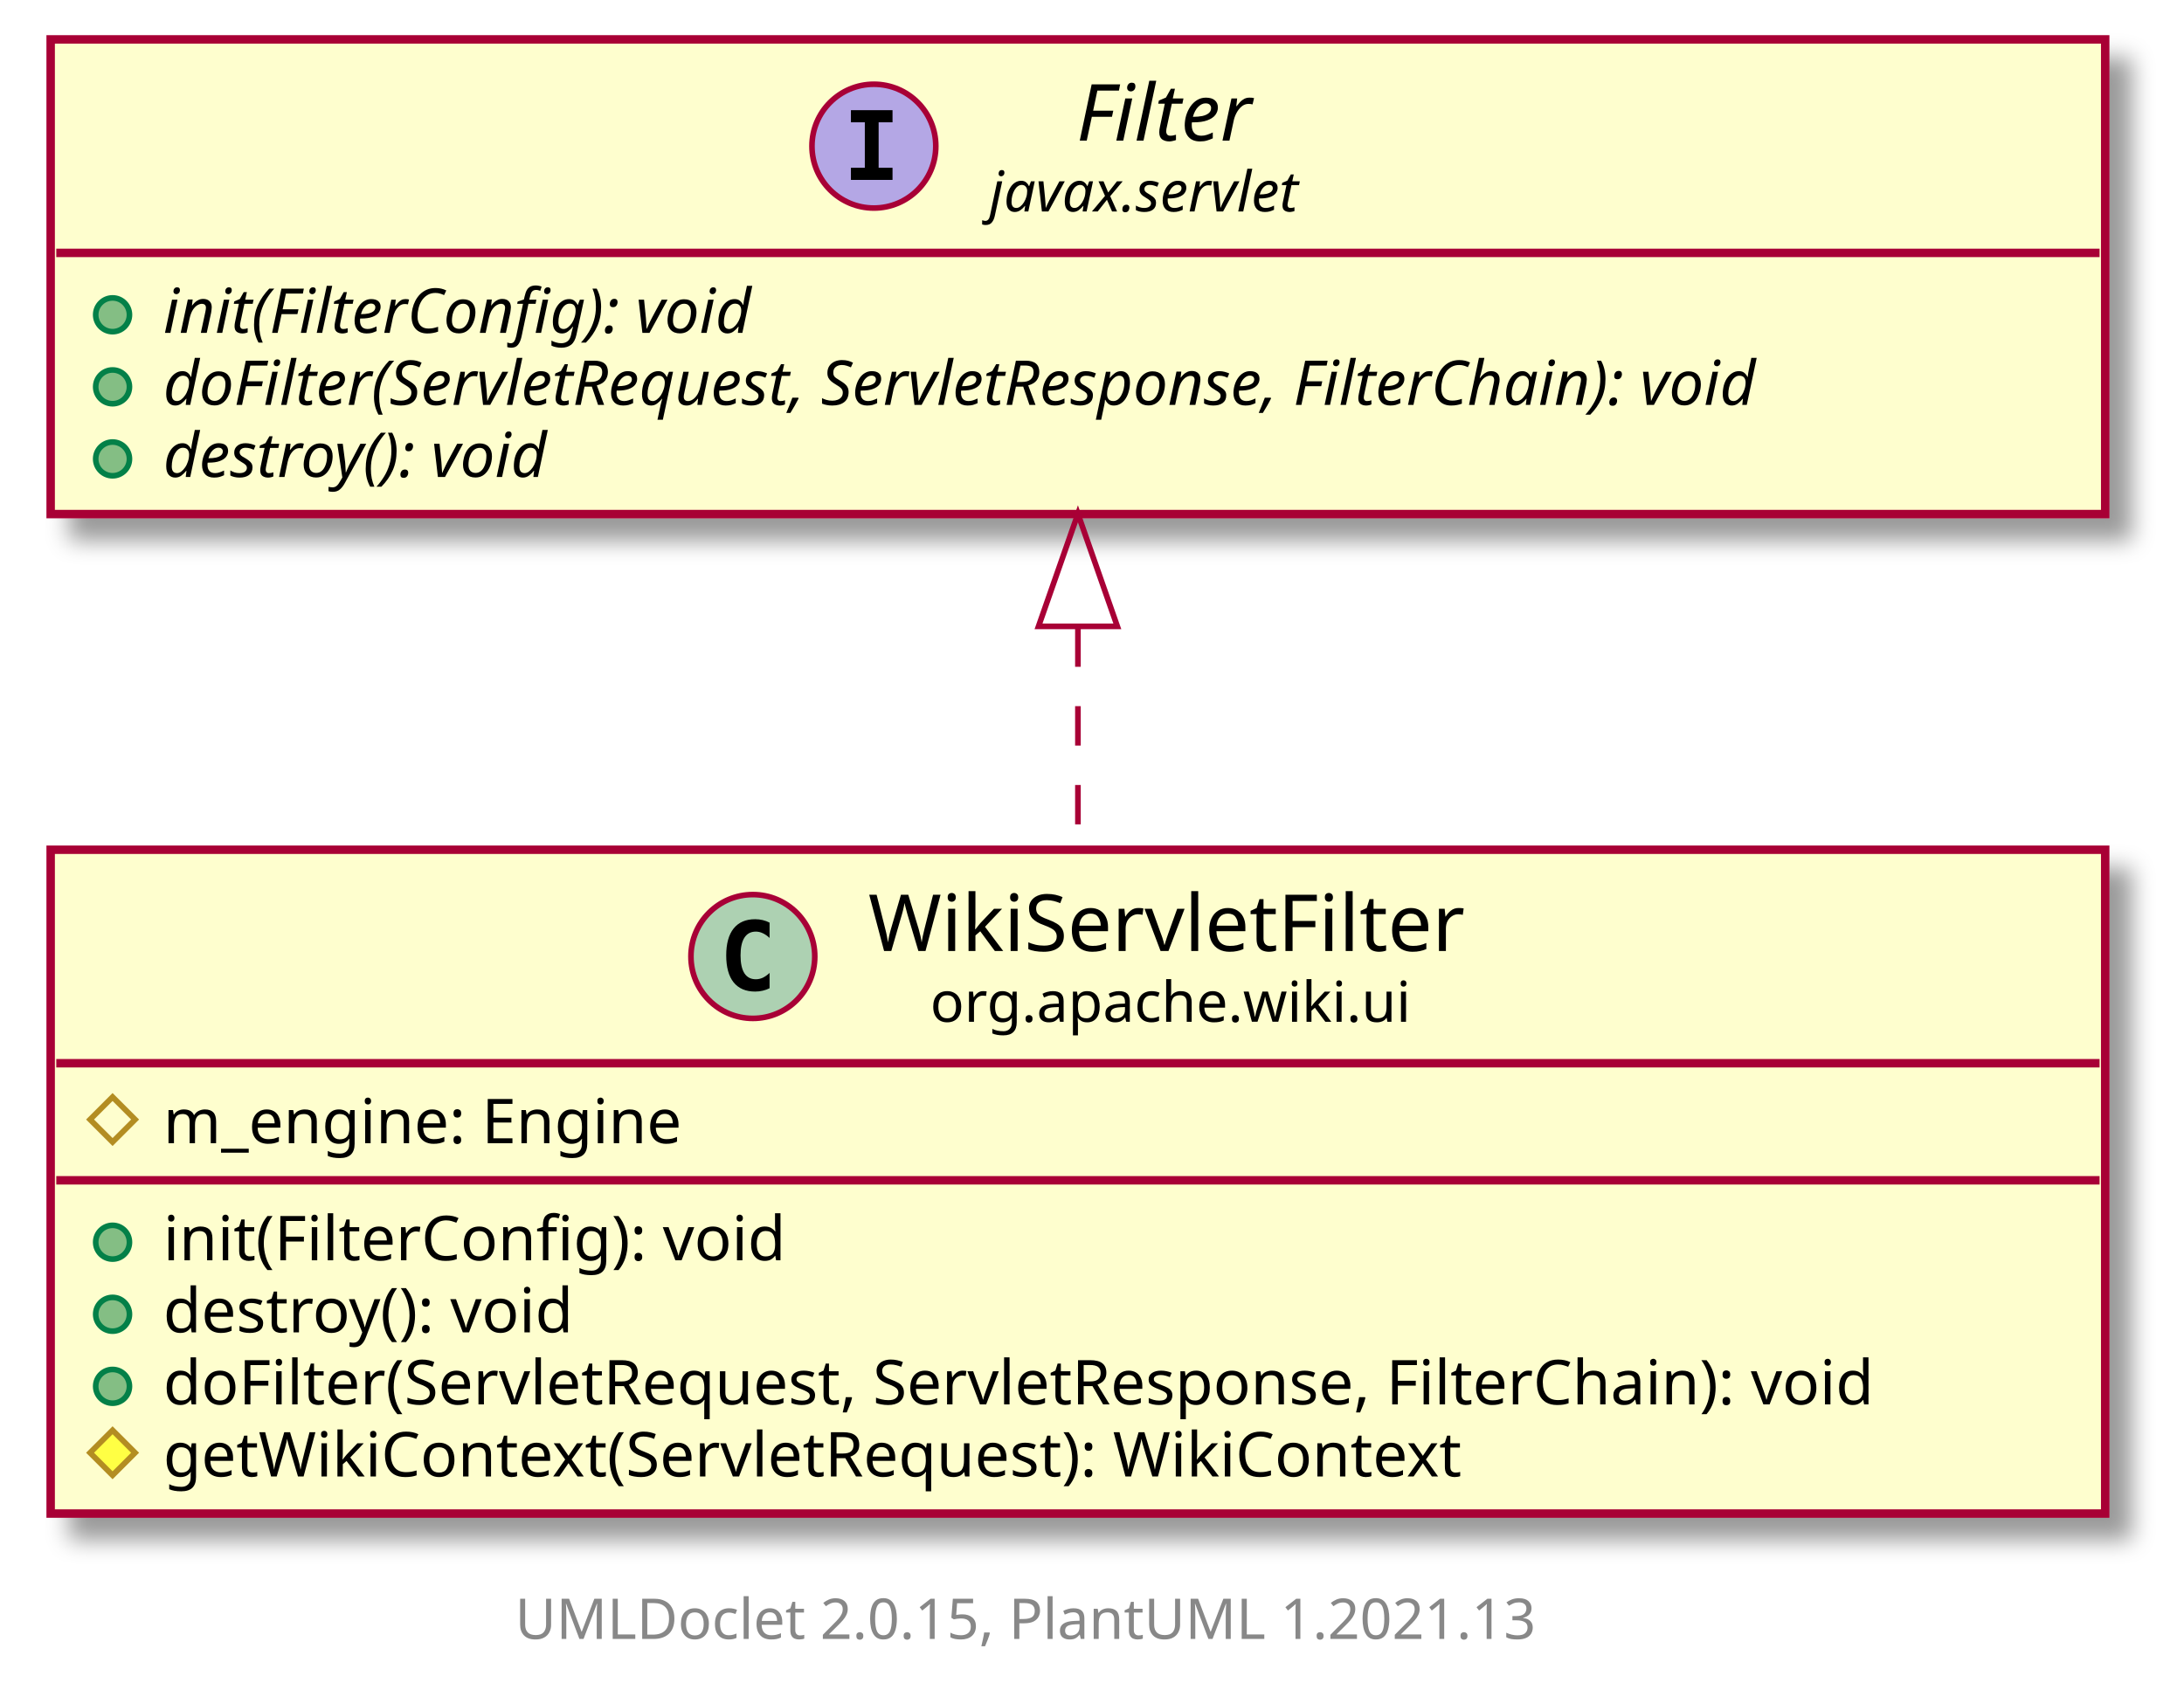
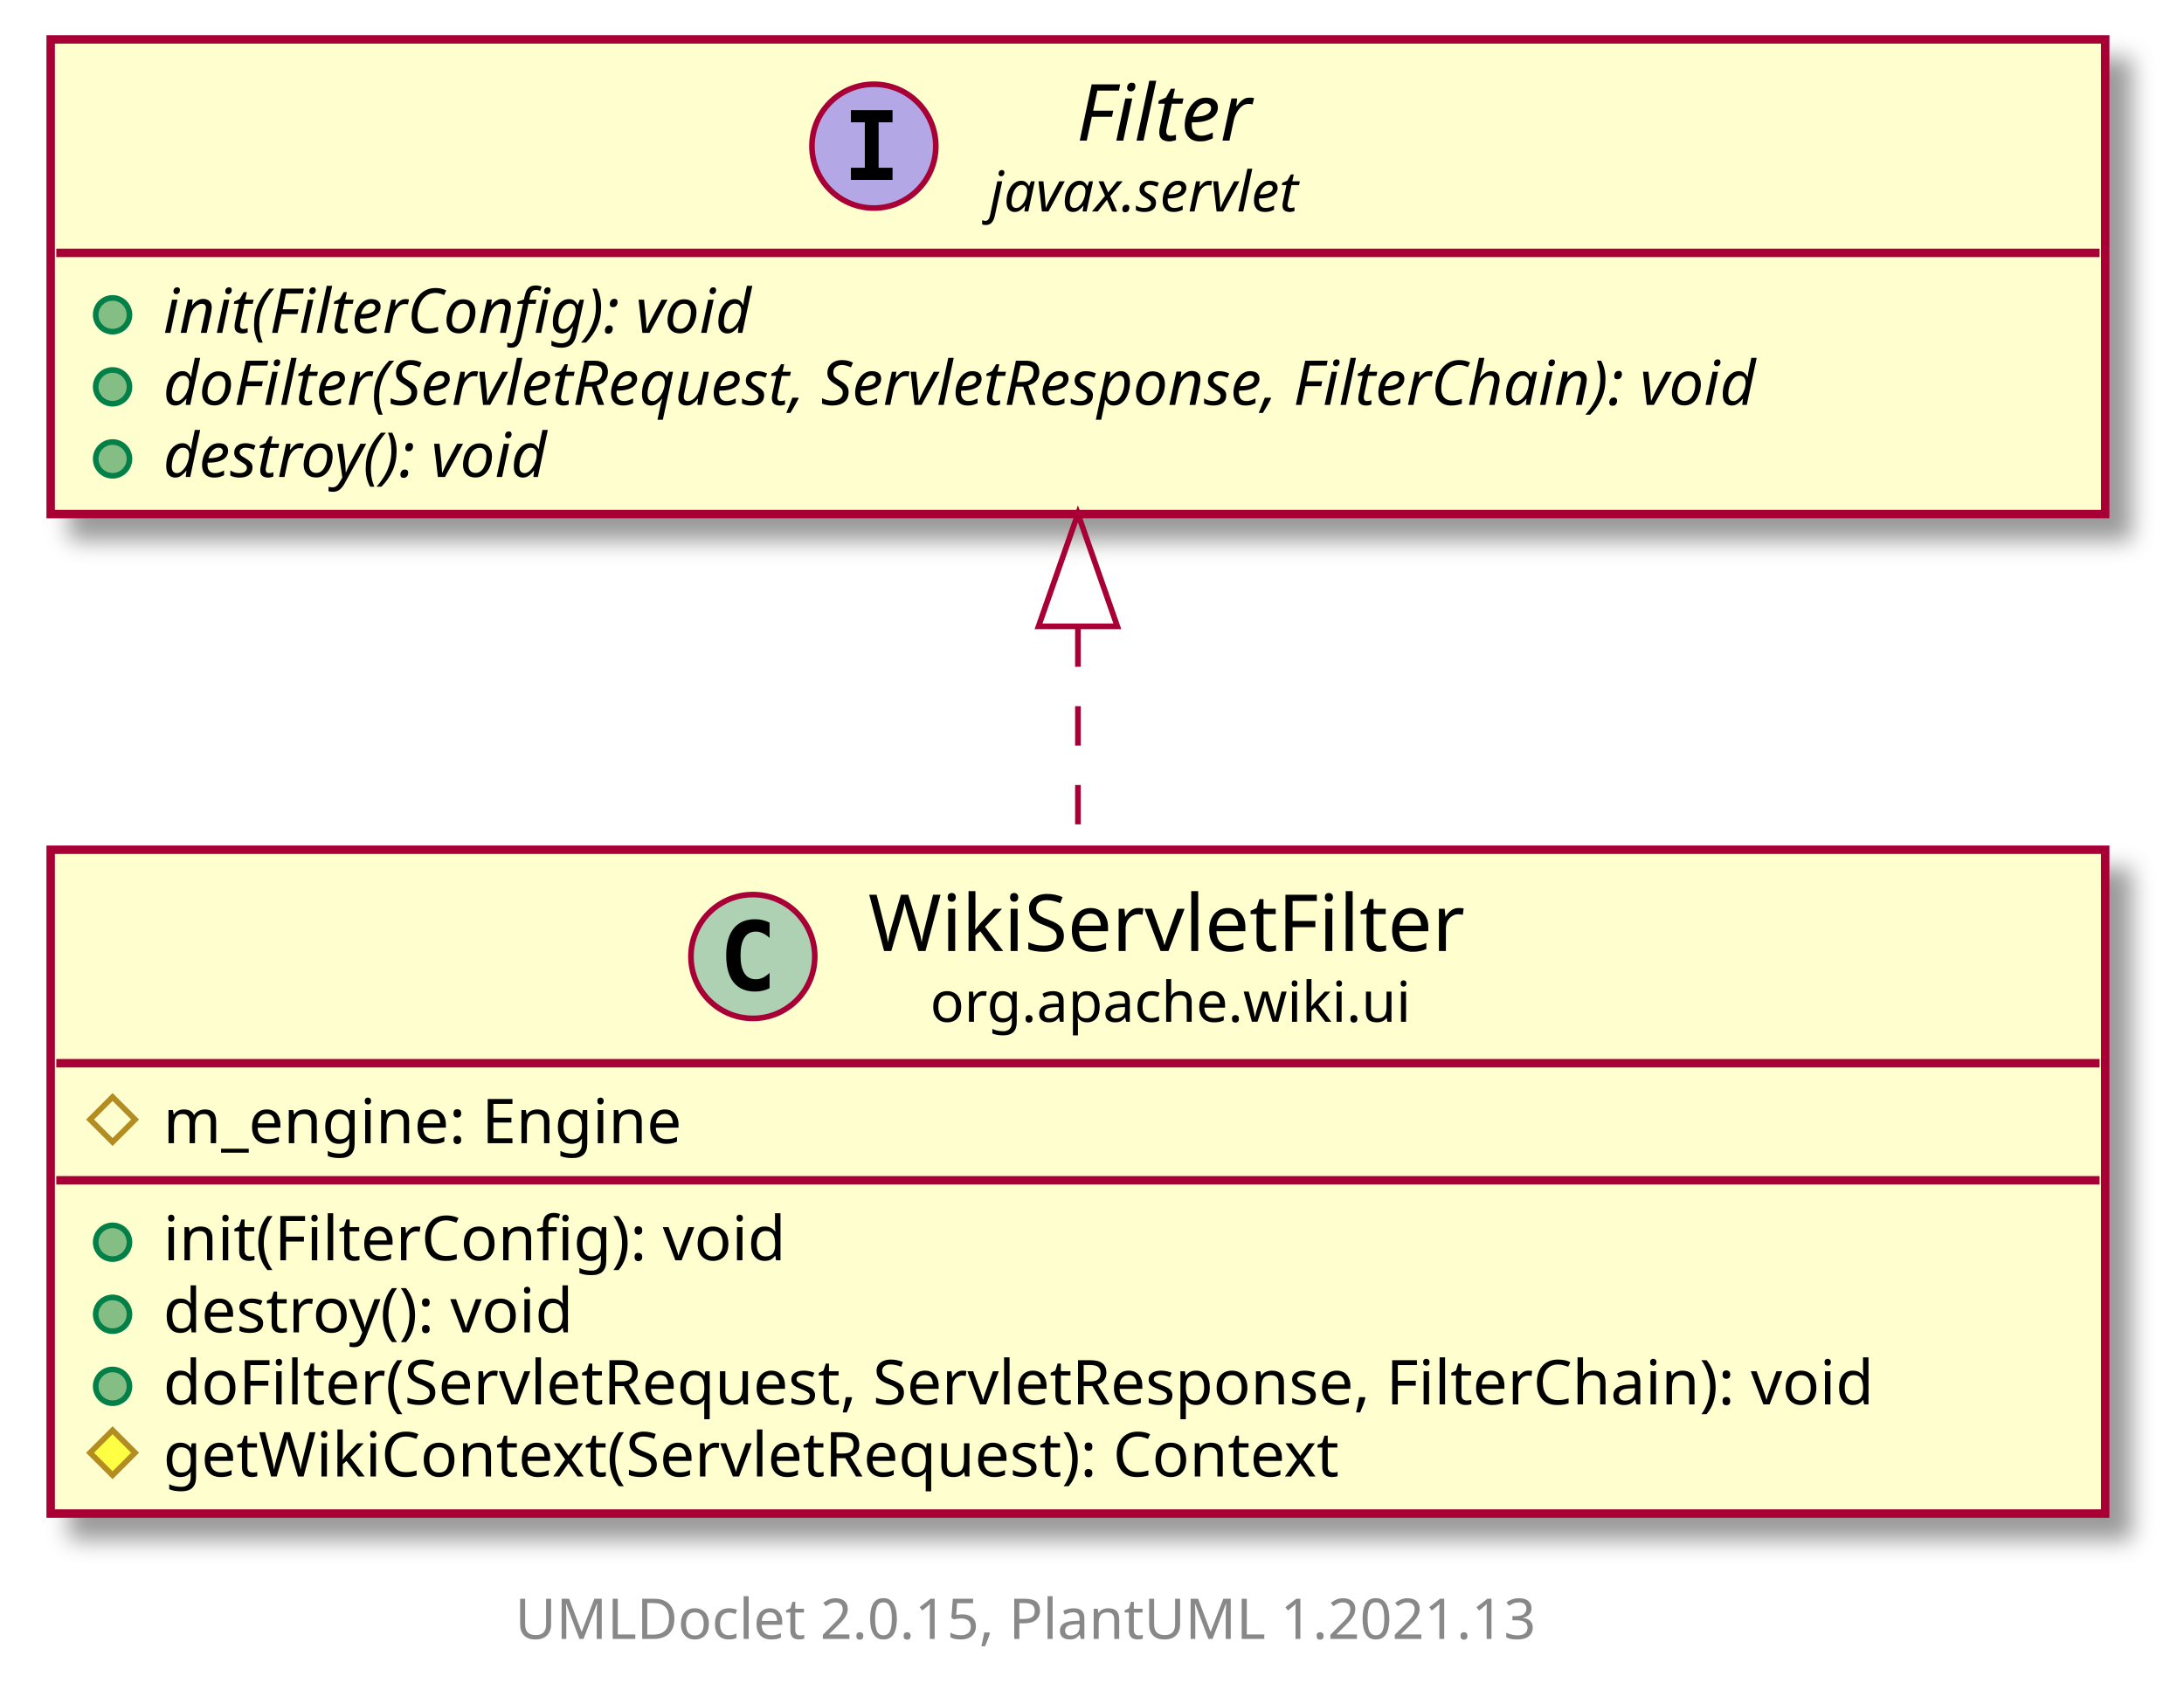
<svg xmlns="http://www.w3.org/2000/svg" xmlns:xlink="http://www.w3.org/1999/xlink" contentScriptType="application/ecmascript" contentStyleType="text/css" height="299px" preserveAspectRatio="none" style="width:388px;height:299px;background:#FFFFFF;" version="1.1" viewBox="0 0 388 299" width="388px" zoomAndPan="magnify">
  <defs>
-     <filter height="300%" id="ftekzy4tdtbca" width="300%" x="-1" y="-1">
+     <filter height="300%" id="f1t8g50yix258a" width="300%" x="-1" y="-1">
      <feGaussianBlur result="blurOut" stdDeviation="2.0" />
      <feColorMatrix in="blurOut" result="blurOut2" type="matrix" values="0 0 0 0 0 0 0 0 0 0 0 0 0 0 0 0 0 0 .4 0" />
      <feOffset dx="4.0" dy="4.0" in="blurOut2" result="blurOut3" />
      <feBlend in="SourceGraphic" in2="blurOut3" mode="normal" />
    </filter>
  </defs>
  <g>
    <a href="WikiServletFilter.html" target="_top" title="WikiServletFilter.html" xlink:actuate="onRequest" xlink:href="WikiServletFilter.html" xlink:show="new" xlink:title="WikiServletFilter.html" xlink:type="simple">
-       <rect codeLine="5" fill="#FEFECE" filter="url(#ftekzy4tdtbca)" height="117.961" id="org.apache.wiki.ui.WikiServletFilter" style="stroke:#A80036;stroke-width:1.5;" width="365" x="9" y="151" />
+       <rect codeLine="5" fill="#FEFECE" filter="url(#f1t8g50yix258a)" height="117.961" id="org.apache.wiki.ui.WikiServletFilter" style="stroke:#A80036;stroke-width:1.5;" width="365" x="9" y="151" />
      <ellipse cx="133.75" cy="169.969" fill="#ADD1B2" rx="11" ry="11" style="stroke:#A80036;stroke-width:1.0;" />
      <path d="M136.719,175.609 Q136.141,175.906 135.5,176.047 Q134.859,176.203 134.156,176.203 Q131.656,176.203 130.328,174.562 Q129.016,172.906 129.016,169.781 Q129.016,166.656 130.328,165 Q131.656,163.344 134.156,163.344 Q134.859,163.344 135.5,163.5 Q136.156,163.656 136.719,163.953 L136.719,166.672 Q136.094,166.094 135.5,165.828 Q134.906,165.547 134.281,165.547 Q132.938,165.547 132.25,166.625 Q131.562,167.688 131.562,169.781 Q131.562,171.875 132.25,172.953 Q132.938,174.016 134.281,174.016 Q134.906,174.016 135.5,173.75 Q136.094,173.469 136.719,172.891 L136.719,175.609 Z " fill="#000000" />
      <text fill="#000000" font-family="sans-serif" font-size="14" lengthAdjust="spacing" textLength="107" x="154.25" y="168.995">WikiServletFilter</text>
      <text fill="#000000" font-family="sans-serif" font-size="10" lengthAdjust="spacing" textLength="85" x="165.25" y="181.579">org.apache.wiki.ui</text>
      <line style="stroke:#A80036;stroke-width:1.5;" x1="10" x2="373" y1="188.938" y2="188.938" />
      <polygon fill="none" points="20,194.938,24,198.938,20,202.938,16,198.938" style="stroke:#B38D22;stroke-width:1.0;" />
      <text fill="#000000" font-family="sans-serif" font-size="11" lengthAdjust="spacing" textLength="101" x="29" y="203.148">m_engine: Engine</text>
      <line style="stroke:#A80036;stroke-width:1.5;" x1="10" x2="373" y1="209.742" y2="209.742" />
      <ellipse cx="20" cy="220.742" fill="#84BE84" rx="3" ry="3" style="stroke:#038048;stroke-width:1.0;" />
      <text fill="#000000" font-family="sans-serif" font-size="11" lengthAdjust="spacing" textLength="120" x="29" y="223.953">init(FilterConfig): void</text>
      <ellipse cx="20" cy="233.547" fill="#84BE84" rx="3" ry="3" style="stroke:#038048;stroke-width:1.0;" />
      <text fill="#000000" font-family="sans-serif" font-size="11" lengthAdjust="spacing" textLength="82" x="29" y="236.757">destroy(): void</text>
      <ellipse cx="20" cy="246.352" fill="#84BE84" rx="3" ry="3" style="stroke:#038048;stroke-width:1.0;" />
      <text fill="#000000" font-family="sans-serif" font-size="11" lengthAdjust="spacing" textLength="339" x="29" y="249.562">doFilter(ServletRequest, ServletResponse, FilterChain): void</text>
      <polygon fill="#FFFF44" points="20,254.156,24,258.156,20,262.156,16,258.156" style="stroke:#B38D22;stroke-width:1.0;" />
-       <text fill="#000000" font-family="sans-serif" font-size="11" lengthAdjust="spacing" textLength="248" x="29" y="262.367">getWikiContext(ServletRequest): WikiContext</text>
+       <text fill="#000000" font-family="sans-serif" font-size="11" lengthAdjust="spacing" textLength="227" x="29" y="262.367">getWikiContext(ServletRequest): Context</text>
    </a>
-     <rect codeLine="13" fill="#FEFECE" filter="url(#ftekzy4tdtbca)" height="84.352" id="javax.servlet.Filter" style="stroke:#A80036;stroke-width:1.5;" width="365" x="9" y="7" />
+     <rect codeLine="13" fill="#FEFECE" filter="url(#f1t8g50yix258a)" height="84.352" id="javax.servlet.Filter" style="stroke:#A80036;stroke-width:1.5;" width="365" x="9" y="7" />
    <ellipse cx="155.25" cy="25.969" fill="#B4A7E5" rx="11" ry="11" style="stroke:#A80036;stroke-width:1.0;" />
    <path d="M151.172,21.734 L151.172,19.578 L158.562,19.578 L158.562,21.734 L156.094,21.734 L156.094,29.812 L158.562,29.812 L158.562,31.969 L151.172,31.969 L151.172,29.812 L153.641,29.812 L153.641,21.734 L151.172,21.734 Z " fill="#000000" />
    <text fill="#000000" font-family="sans-serif" font-size="14" font-style="italic" lengthAdjust="spacing" textLength="33" x="191.25" y="24.995">Filter</text>
    <text fill="#000000" font-family="sans-serif" font-size="10" font-style="italic" lengthAdjust="spacing" textLength="64" x="175.75" y="37.579">javax.servlet</text>
    <line style="stroke:#A80036;stroke-width:1.5;" x1="10" x2="373" y1="44.938" y2="44.938" />
    <ellipse cx="20" cy="55.938" fill="#84BE84" rx="3" ry="3" style="stroke:#038048;stroke-width:1.0;" />
    <text fill="#000000" font-family="sans-serif" font-size="11" font-style="italic" lengthAdjust="spacing" textLength="121" x="29" y="59.148">init(FilterConfig): void</text>
    <ellipse cx="20" cy="68.742" fill="#84BE84" rx="3" ry="3" style="stroke:#038048;stroke-width:1.0;" />
    <text fill="#000000" font-family="sans-serif" font-size="11" font-style="italic" lengthAdjust="spacing" textLength="339" x="29" y="71.953">doFilter(ServletRequest, ServletResponse, FilterChain): void</text>
    <ellipse cx="20" cy="81.547" fill="#84BE84" rx="3" ry="3" style="stroke:#038048;stroke-width:1.0;" />
    <text fill="#000000" font-family="sans-serif" font-size="11" font-style="italic" lengthAdjust="spacing" textLength="83" x="29" y="84.757">destroy(): void</text>
    <path codeLine="19" d="M191.5,111.489 C191.5,124.392 191.5,137.947 191.5,150.732 " fill="none" id="javax.servlet.Filter-backto-org.apache.wiki.ui.WikiServletFilter" style="stroke:#A80036;stroke-width:1.0;stroke-dasharray:7.0,7.0;" />
    <polygon fill="none" points="184.5,111.301,191.5,91.301,198.5,111.301,184.5,111.301" style="stroke:#A80036;stroke-width:1.0;" />
    <text fill="#888888" font-family="sans-serif" font-size="10" lengthAdjust="spacing" textLength="192" x="91.5" y="291.243">UMLDoclet 2.0.15, PlantUML 1.2021.13</text>
  </g>
</svg>
